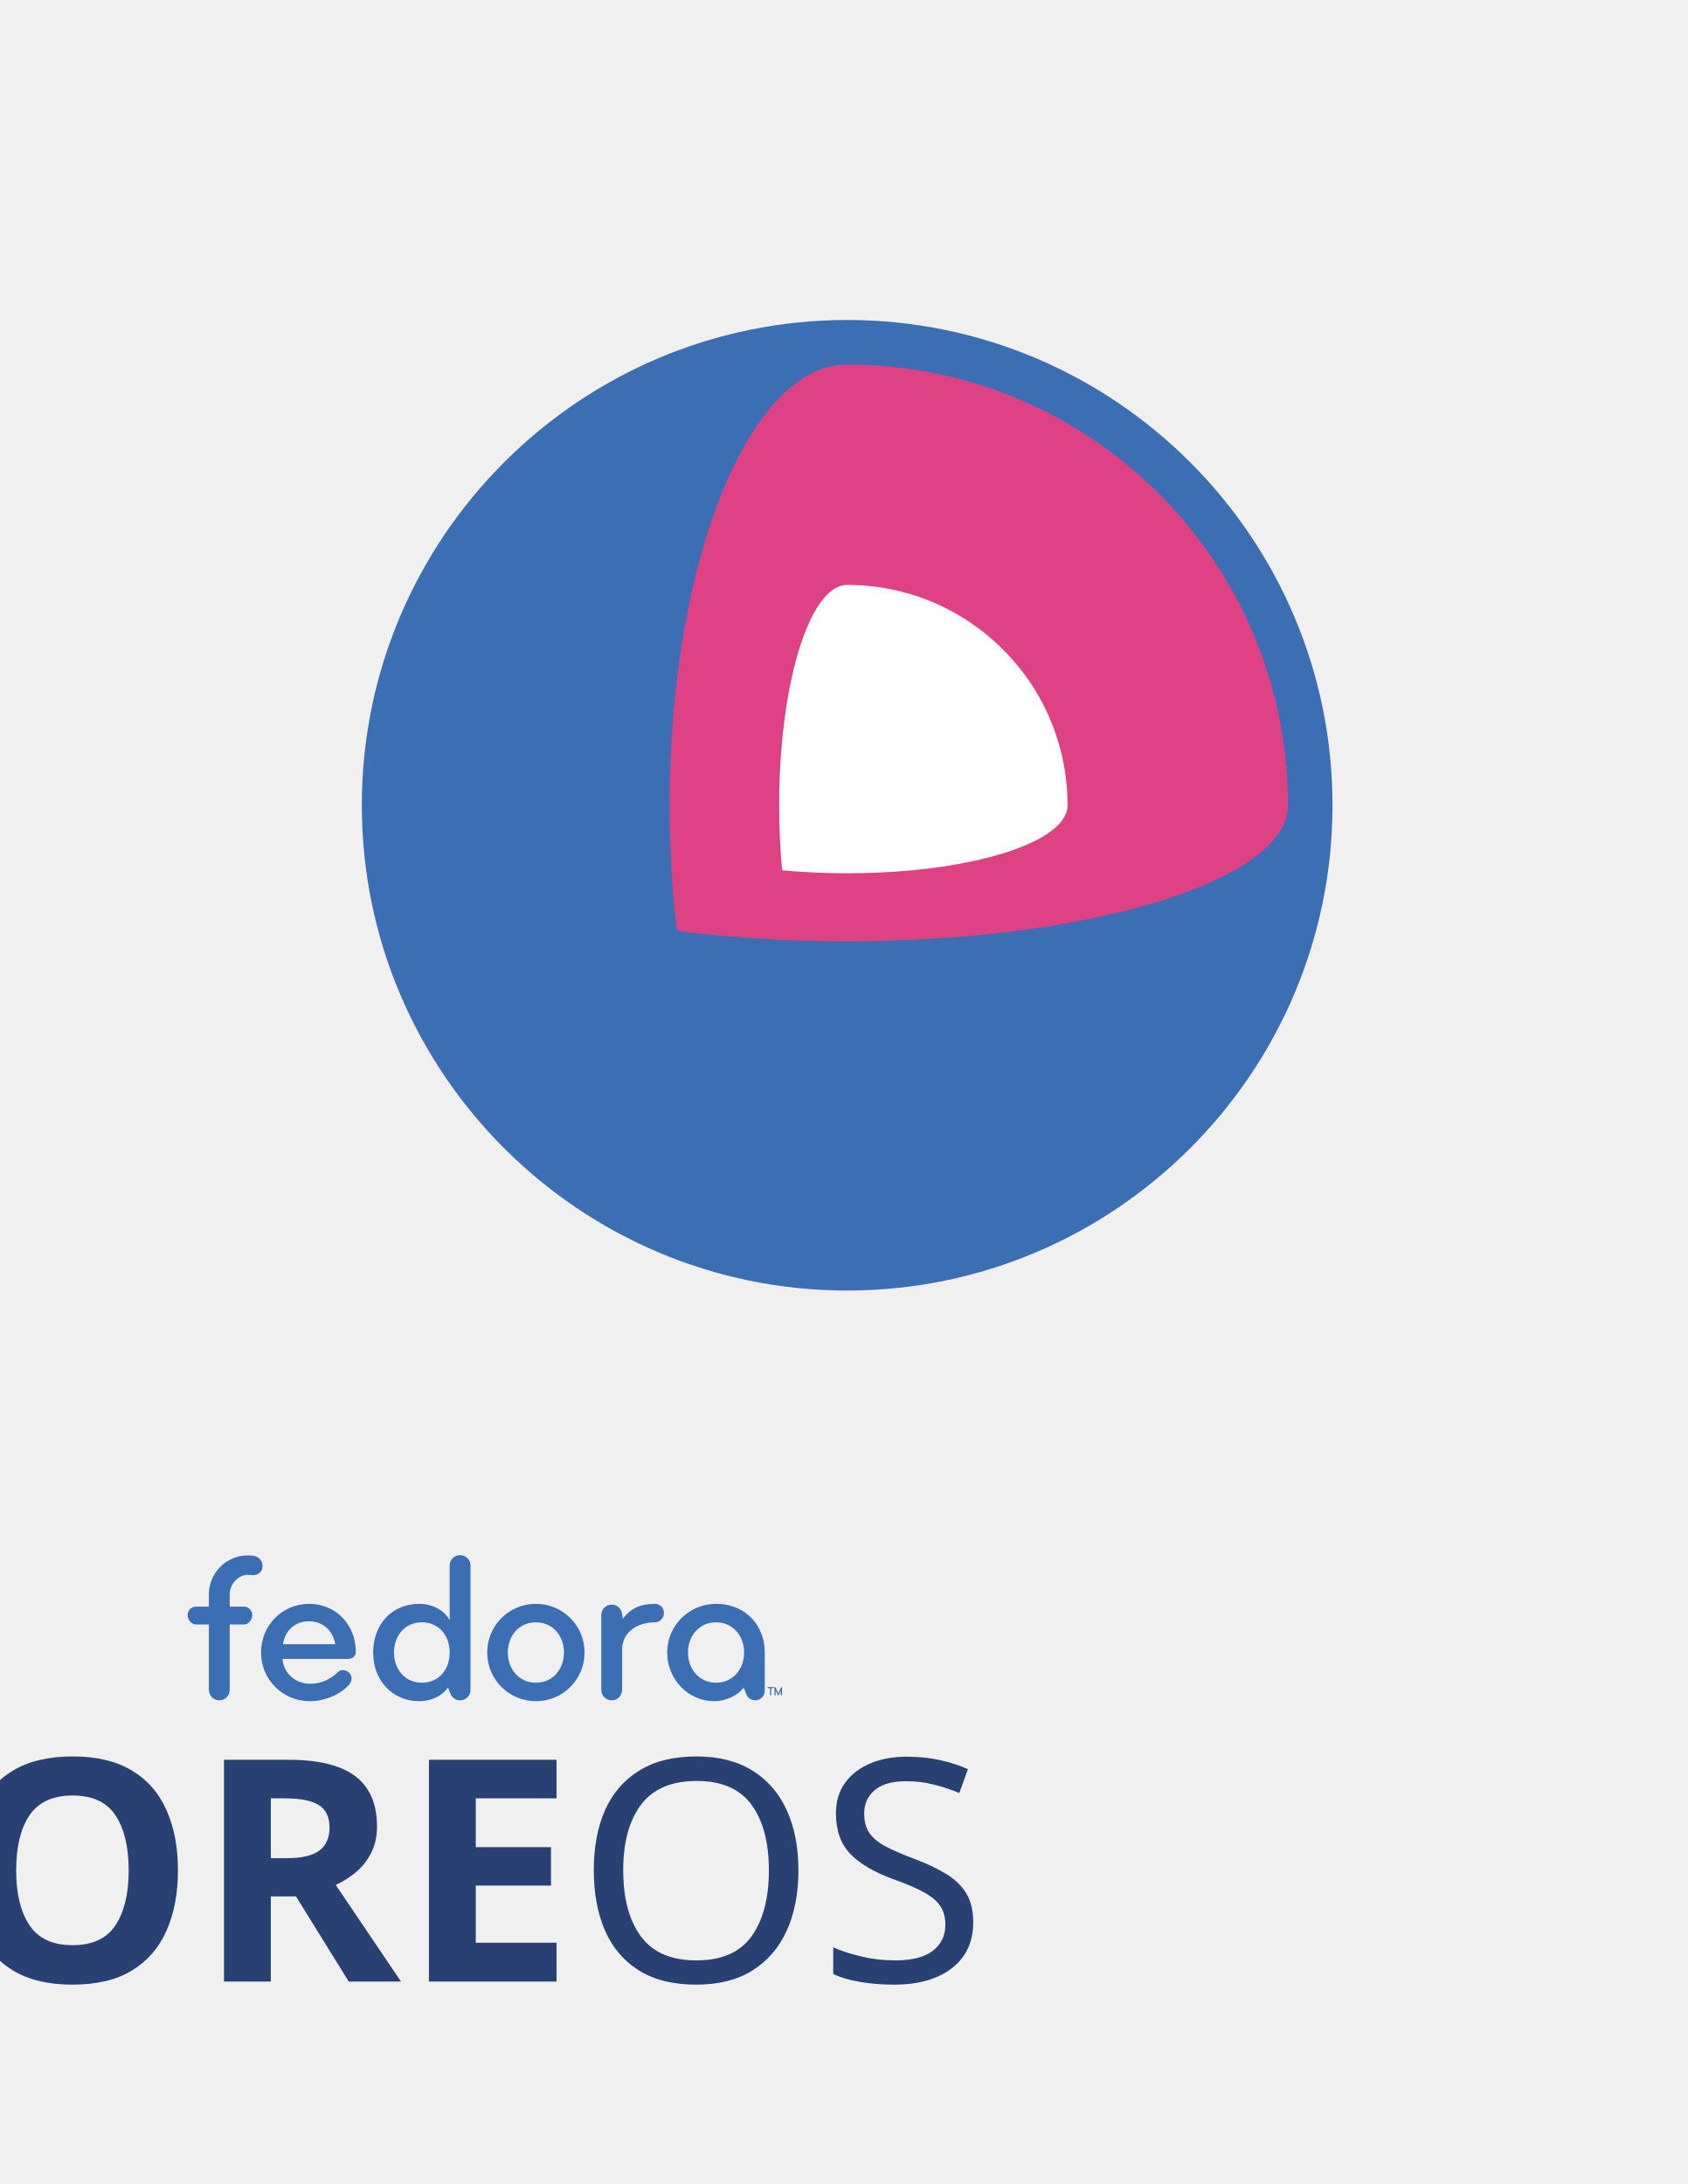
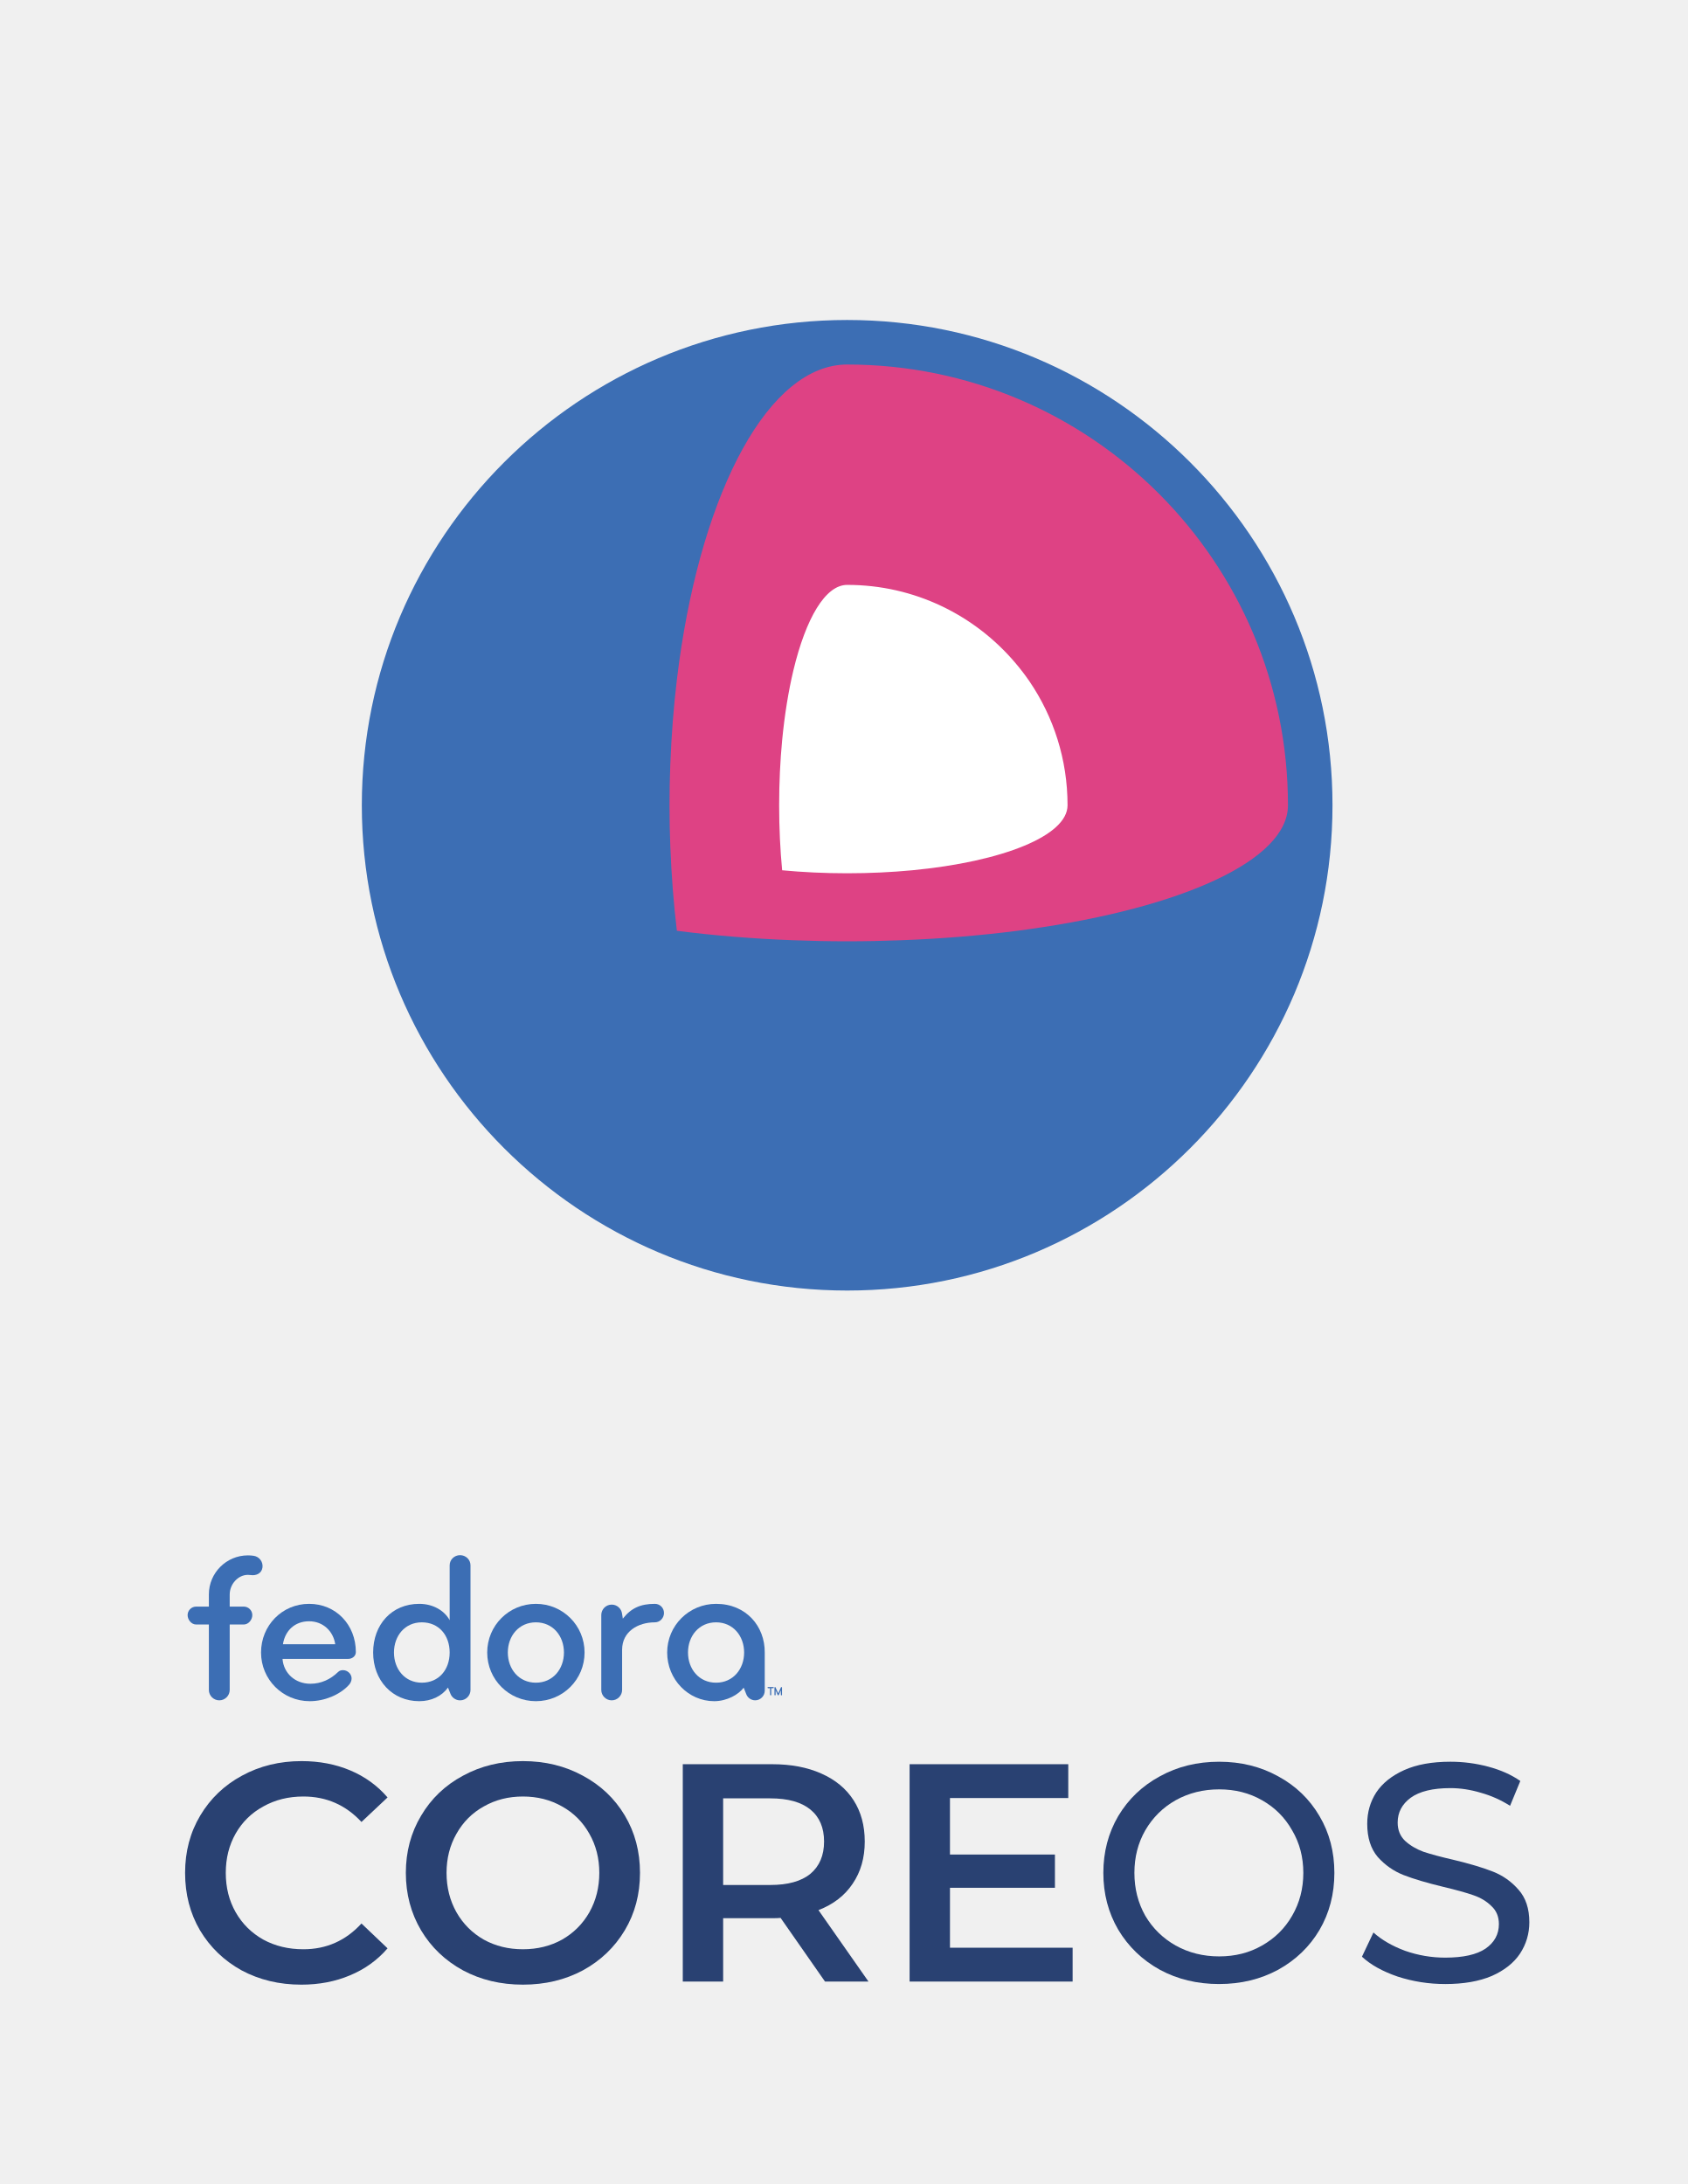
<svg xmlns="http://www.w3.org/2000/svg" version="1.1" id="Layer_1" x="0px" y="0px" width="612px" height="792px" viewBox="0 0 612 792" enable-background="new 0 0 612 792" xml:space="preserve">
  <defs id="defs27" />
  <g id="g8" transform="matrix(0.9291263,0,0,0.9291263,21.77051,13.26344)">
    <g id="g96058" transform="matrix(0.7685137,0,0,0.7685137,71.10647,69.4503)">
      <path style="fill:#3c6eb4;fill-opacity:1" id="path2" d="m 307.188,53.565 c -135.917,0 -246.469,110.559 -246.469,246.455 0,135.895 110.553,246.453 246.469,246.453 135.876,0 246.44,-110.559 246.44,-246.453 C 553.629,164.124 443.064,53.565 307.188,53.565 Z" />
      <path style="fill:#de4284;fill-opacity:1" id="path4" d="m 307.188,76.184 c -39.632,0 -73.248,63.391 -85.388,151.506 -0.39,2.835 -0.762,5.696 -1.098,8.59 -1.656,13.867 -2.779,28.287 -3.341,43.129 -0.269,6.792 -0.401,13.659 -0.401,20.611 0,6.945 0.132,13.819 0.401,20.604 0.562,14.842 1.685,29.263 3.341,43.135 18.587,2.4 38.455,4.039 59.179,4.813 8.959,0.334 18.051,0.535 27.306,0.535 9.226,0 18.343,-0.201 27.277,-0.535 20.75,-0.775 40.606,-2.414 59.204,-4.813 2.046,-0.267 4.066,-0.554 6.098,-0.842 C 477.17,352.041 531.014,327.979 531.014,300.021 531.016,176.392 430.789,76.184 307.188,76.184 Z" />
      <path style="fill:#ffffff" id="path6" d="m 399.768,237.116 c -2.246,-3.276 -4.653,-6.412 -7.221,-9.426 -20.538,-24.208 -51.131,-39.592 -85.358,-39.592 -11.1,0 -20.979,16.988 -27.306,43.363 -2.513,10.516 -4.464,22.517 -5.722,35.541 -0.988,10.436 -1.524,21.534 -1.524,33.02 0,11.486 0.536,22.583 1.524,33.013 10.444,0.989 21.527,1.524 33.028,1.524 11.483,0 22.569,-0.536 33.013,-1.524 22.957,-2.18 42.773,-6.593 56.812,-12.41 13.865,-5.742 22.074,-12.876 22.074,-20.604 0,-23.32 -7.126,-44.974 -19.32,-62.905 z" />
    </g>
  </g>
  <g transform="matrix(2.994115,0,0,2.994115,-809.9321,936.3962)" id="g96053">
-     <text xml:space="preserve" style="font-style:normal;font-variant:normal;font-weight:normal;font-stretch:normal;font-size:37.605px;line-height:1.25;font-family:'open sans';-inkscape-font-specification:'open sans, Normal';font-variant-ligatures:normal;font-variant-caps:normal;font-variant-numeric:normal;font-feature-settings:normal;text-align:center;letter-spacing:0px;word-spacing:0px;writing-mode:lr-tb;text-anchor:middle;fill:#294172;fill-opacity:1;stroke:none;stroke-width:2.35" x="374.264" y="-72.747" id="text96033">
-       <tspan id="tspan96031" x="374.264" y="-72.747" style="font-style:normal;font-variant:normal;font-weight:600;font-stretch:normal;font-family:Montserrat;-inkscape-font-specification:'Montserrat Semi-Bold';fill:#294172;fill-opacity:1;stroke-width:2.35">CORE<tspan style="-inkscape-font-specification:'Montserrat Medium';font-family:Montserrat;font-weight:500;font-style:normal;font-stretch:normal;font-variant:normal" id="tspan95134">OS</tspan>
-       </tspan>
-     </text>
+     <g aria-label="COREOS" style="font-style:normal;font-variant:normal;font-weight:normal;font-stretch:normal;font-size:37.605px;line-height:1.25;font-family:'open sans';-inkscape-font-specification:'open sans, Normal';font-variant-ligatures:normal;font-variant-caps:normal;font-variant-numeric:normal;font-feature-settings:normal;text-align:center;letter-spacing:0px;word-spacing:0px;writing-mode:lr-tb;text-anchor:middle;fill:#294172;fill-opacity:1;stroke:none;stroke-width:2.35" id="text96033">
+       <path d="m 306.987,-72.371 q -3.986,0 -7.22,-1.73 -3.196,-1.767 -5.039,-4.851 -1.805,-3.084 -1.805,-6.957 0,-3.873 1.843,-6.957 1.843,-3.084 5.039,-4.813 3.234,-1.767 7.22,-1.767 3.234,0 5.904,1.128 2.67,1.128 4.513,3.272 l -3.159,2.971 q -2.858,-3.084 -7.032,-3.084 -2.708,0 -4.851,1.203 -2.143,1.166 -3.347,3.272 -1.203,2.106 -1.203,4.776 0,2.67 1.203,4.776 1.203,2.106 3.347,3.309 2.143,1.166 4.851,1.166 4.174,0 7.032,-3.121 l 3.159,3.008 q -1.843,2.143 -4.55,3.272 -2.67,1.128 -5.904,1.128 z" style="font-style:normal;font-variant:normal;font-weight:600;font-stretch:normal;font-family:Montserrat;-inkscape-font-specification:'Montserrat Semi-Bold';fill:#294172;fill-opacity:1;stroke-width:2.35" id="path95135" />
+       <path d="m 333.835,-72.371 q -4.024,0 -7.258,-1.73 -3.234,-1.767 -5.077,-4.851 -1.843,-3.121 -1.843,-6.957 0,-3.836 1.843,-6.919 1.843,-3.121 5.077,-4.851 3.234,-1.767 7.258,-1.767 4.024,0 7.258,1.767 3.234,1.73 5.077,4.813 1.843,3.084 1.843,6.957 0,3.873 -1.843,6.957 -1.843,3.084 -5.077,4.851 -3.234,1.73 -7.258,1.73 z m 0,-4.287 q 2.632,0 4.738,-1.166 2.106,-1.203 3.309,-3.309 1.203,-2.143 1.203,-4.776 0,-2.632 -1.203,-4.738 -1.203,-2.143 -3.309,-3.309 -2.106,-1.203 -4.738,-1.203 -2.632,0 -4.738,1.203 -2.106,1.166 -3.309,3.309 -1.203,2.106 -1.203,4.738 0,2.632 1.203,4.776 1.203,2.106 3.309,3.309 2.106,1.166 4.738,1.166 z" style="font-style:normal;font-variant:normal;font-weight:600;font-stretch:normal;font-family:Montserrat;-inkscape-font-specification:'Montserrat Semi-Bold';fill:#294172;fill-opacity:1;stroke-width:2.35" id="path95137" />
+       <path d="m 370.417,-72.747 -5.377,-7.709 q -0.338,0.038 -1.015,0.038 h -5.942 v 7.671 h -4.889 V -99.07 H 364.024 q 3.422,0 5.942,1.128 2.557,1.128 3.911,3.234 1.354,2.106 1.354,5.001 0,2.971 -1.467,5.114 -1.429,2.143 -4.137,3.196 l 6.054,8.649 z M 370.304,-89.707 q 0,-2.52 -1.655,-3.873 -1.655,-1.354 -4.851,-1.354 h -5.716 v 10.492 h 5.716 q 3.196,0 4.851,-1.354 1.655,-1.391 1.655,-3.911 z" style="font-style:normal;font-variant:normal;font-weight:600;font-stretch:normal;font-family:Montserrat;-inkscape-font-specification:'Montserrat Semi-Bold';fill:#294172;fill-opacity:1;stroke-width:2.35" id="path95139" />
+       <path d="m 400.405,-76.846 v 4.099 h -19.743 v -26.323 h 19.216 v 4.099 h -14.327 v 6.844 H 398.262 v 4.024 h -12.71 v 7.258 z" style="font-style:normal;font-variant:normal;font-weight:600;font-stretch:normal;font-family:Montserrat;-inkscape-font-specification:'Montserrat Semi-Bold';fill:#294172;fill-opacity:1;stroke-width:2.35" id="path95141" />
+       <path d="m 418.152,-72.446 q -3.986,0 -7.183,-1.73 -3.196,-1.767 -5.039,-4.851 -1.805,-3.084 -1.805,-6.882 0,-3.798 1.805,-6.882 1.843,-3.084 5.039,-4.813 3.196,-1.767 7.183,-1.767 3.949,0 7.145,1.767 3.196,1.73 5.001,4.813 1.805,3.046 1.805,6.882 0,3.836 -1.805,6.919 -1.805,3.046 -5.001,4.813 -3.196,1.73 -7.145,1.73 z m 0,-3.347 q 2.896,0 5.189,-1.316 2.332,-1.316 3.648,-3.61 1.354,-2.331 1.354,-5.189 0,-2.858 -1.354,-5.152 -1.316,-2.331 -3.648,-3.648 -2.294,-1.316 -5.189,-1.316 -2.896,0 -5.265,1.316 -2.332,1.316 -3.685,3.648 -1.316,2.294 -1.316,5.152 0,2.858 1.316,5.189 1.354,2.294 3.685,3.61 2.369,1.316 5.265,1.316 z" style="font-style:normal;font-variant:normal;font-weight:500;font-stretch:normal;font-family:Montserrat;-inkscape-font-specification:'Montserrat Medium'" id="path95143" />
+       <path d="m 445.522,-72.446 q -2.971,0 -5.754,-0.903 -2.745,-0.94 -4.325,-2.407 l 1.391,-2.933 q 1.504,1.354 3.836,2.219 2.369,0.827 4.851,0.827 3.272,0 4.889,-1.091 1.617,-1.128 1.617,-2.971 0,-1.354 -0.903,-2.181 -0.865,-0.865 -2.181,-1.316 -1.279,-0.451 -3.648,-1.015 -2.971,-0.714 -4.813,-1.429 -1.805,-0.714 -3.121,-2.181 -1.279,-1.504 -1.279,-4.024 0,-2.106 1.091,-3.798 1.128,-1.692 3.384,-2.708 2.256,-1.015 5.603,-1.015 2.332,0 4.588,0.602 2.256,0.602 3.873,1.73 l -1.241,3.008 q -1.655,-1.053 -3.535,-1.579 -1.88,-0.564 -3.685,-0.564 -3.196,0 -4.813,1.166 -1.579,1.166 -1.579,3.008 0,1.354 0.903,2.219 0.903,0.827 2.219,1.316 1.354,0.451 3.648,0.978 2.971,0.714 4.776,1.429 1.805,0.714 3.084,2.181 1.316,1.467 1.316,3.949 0,2.068 -1.128,3.798 -1.128,1.692 -3.422,2.708 -2.294,0.978 -5.641,0.978 z" style="font-style:normal;font-variant:normal;font-weight:500;font-stretch:normal;font-family:Montserrat;-inkscape-font-specification:'Montserrat Medium'" id="path95145" />
+     </g>
    <g id="g96051" transform="matrix(0.1178973,0,0,0.1178973,220.3743,-86.97077)">
      <g transform="translate(517.9433,-482.4558)" id="g96049">
        <path style="font-style:normal;font-variant:normal;font-weight:bold;font-stretch:expanded;font-size:11.728px;line-height:90%;font-family:Comfortaa;-inkscape-font-specification:'Comfortaa Bold Expanded';text-align:start;writing-mode:lr-tb;text-anchor:start;fill:#3c6eb4;fill-opacity:1;stroke:none" id="path96035" d="m 703.995,303.937 v 4.616 c 0,0.309 -0.187,0.496 -0.561,0.561 h -0.04 c -0.317,0 -0.512,-0.197 -0.584,-0.59 v -7.319 c 0.046,-0.424 0.225,-0.636 0.538,-0.636 h 0.086 c 0.317,10e-6 0.529,0.225 0.636,0.676 l 2.629,5.875 c 0.034,-0.134 0.611,-1.476 1.729,-4.026 l 1.077,-2.319 c 0.13,-0.137 0.271,-0.206 0.424,-0.206 h 0.086 c 0.313,10e-6 0.492,0.212 0.538,0.636 v 7.319 c -0.072,0.393 -0.267,0.59 -0.584,0.59 h -0.04 c -0.374,-0.065 -0.561,-0.252 -0.561,-0.561 v -4.621 c -1.42,3.215 -2.163,4.873 -2.228,4.976 -0.157,0.137 -0.309,0.206 -0.458,0.206 -0.336,0 -0.613,-0.34 -0.83,-1.019 l -1.855,-4.158 m -7.794,-3.39 h 5.36 c 0.363,0.069 0.544,0.256 0.544,0.561 v 0.086 c 0,0.313 -0.212,0.492 -0.636,0.538 h -1.993 v 6.82 c 0,0.309 -0.191,0.496 -0.573,0.561 h -0.029 c -0.317,0 -0.512,-0.197 -0.584,-0.59 v -6.792 h -2.039 c -0.393,-0.076 -0.59,-0.283 -0.59,-0.618 0.084,-0.378 0.263,-0.567 0.538,-0.567" />
        <path style="fill:#3c6eb4;fill-opacity:1" id="path96037" d="m 264.952,271.632 c 0,0 0,0 -67.469,0 1.092,14.626 12.882,25.545 28.602,25.545 11.135,0 20.744,-4.585 28.385,-12.007 1.529,-1.534 3.276,-1.97 5.24,-1.97 2.62,0 5.242,1.313 6.987,3.496 1.093,1.528 1.748,3.276 1.748,5.02 0,2.403 -1.093,5.021 -3.059,6.988 -9.171,9.823 -24.673,16.375 -39.959,16.375 -27.729,0 -49.999,-22.27 -49.999,-50.001 0,-27.728 21.616,-49.999 49.345,-49.999 27.512,0 48.036,21.397 48.036,49.562 0.002,4.151 -3.709,6.991 -7.857,6.991 z m -40.178,-38.648 c -14.629,0 -24.672,9.607 -26.855,23.576 32.969,0 53.711,0 53.711,0 -1.965,-13.314 -12.446,-23.576 -26.857,-23.576 z" />
        <path style="fill:#3c6eb4;fill-opacity:1" id="path96039" d="m 457.741,315.08 c -27.729,0 -49.998,-22.27 -49.998,-50.001 0,-27.728 22.269,-49.999 49.998,-49.999 27.732,0 50.001,22.271 50.001,49.999 9.5e-4,27.731 -22.268,50.001 -50.001,50.001 z m 0,-81.007 c -17.466,0 -28.822,13.976 -28.822,31.005 0,17.028 11.356,31.004 28.822,31.004 17.468,0 28.825,-13.975 28.825,-31.004 0,-17.028 -11.357,-31.005 -28.825,-31.005 z" />
        <path style="fill:#3c6eb4;fill-opacity:1" id="path96041" d="m 579.937,215.079 c -14.65,0 -24.34,4.333 -32.895,15.209 l -0.79,-5.059 v 0 c -0.664,-5.281 -5.169,-9.359 -10.623,-9.359 -5.917,0 -10.716,4.792 -10.716,10.712 0,0.008 0,0.016 0,0.024 v 0 0.01 0 76.891 c 0,5.895 4.802,10.699 10.699,10.699 5.895,0 10.699,-4.805 10.699,-10.699 v -41.266 c 0,-18.777 16.375,-28.167 33.625,-28.167 5.241,0 9.387,-4.367 9.387,-9.608 0,-5.241 -4.146,-9.388 -9.387,-9.388 z" />
        <path style="fill:#3c6eb4;fill-opacity:1" id="path96043" d="m 692.819,265.078 c 0.22,-26.855 -18.997,-49.999 -50.002,-49.999 -27.73,0 -50.22,22.271 -50.22,49.999 0,27.731 21.835,50.001 48.256,50.001 13.186,0 25.053,-6.788 30.347,-13.878 l 2.607,6.617 v 0 c 1.399,3.717 4.985,6.363 9.19,6.363 5.42,0 9.815,-4.391 9.822,-9.807 v 0 -25.646 0 z m -50.002,31.005 c -17.469,0 -28.822,-13.975 -28.822,-31.004 0,-17.028 11.353,-31.005 28.822,-31.005 17.467,0 28.822,13.976 28.822,31.005 0,17.028 -11.355,31.004 -28.822,31.004 z" />
        <path style="fill:#3c6eb4;fill-opacity:1" id="path96045" d="m 390.571,175.556 c 0,-5.893 -4.802,-10.48 -10.697,-10.48 -5.895,0 -10.701,4.586 -10.701,10.48 v 56.335 c -5.457,-10.043 -17.247,-16.812 -31.222,-16.812 -28.384,0 -47.38,21.397 -47.38,49.999 0,28.605 19.651,50.001 47.38,50.001 12.369,0 23.093,-5.105 29.516,-13.978 l 2.376,6.025 c 1.472,4.137 5.417,7.097 10.054,7.097 5.868,0 10.675,-4.777 10.675,-10.67 0,-0.016 0,-0.03 0,-0.046 v 0 -127.95 h -9.6e-4 z m -50.001,120.527 c -17.466,0 -28.602,-13.975 -28.602,-31.004 0,-17.028 11.135,-31.005 28.602,-31.005 17.469,0 28.603,13.319 28.603,31.005 0,17.682 -11.134,31.004 -28.603,31.004 z" />
        <path style="fill:#3c6eb4;fill-opacity:1" id="path96047" d="m 167.855,165.723 c -1.952,-0.289 -3.941,-0.435 -5.916,-0.435 -22.111,0 -40.101,17.991 -40.101,40.103 v 12.526 h -13.102 c -4.803,0 -8.735,3.931 -8.735,8.732 0,4.806 3.932,9.65 8.735,9.65 h 13.101 v 67.209 c 0,5.895 4.804,10.699 10.698,10.699 5.897,0 10.7,-4.805 10.7,-10.699 v -67.209 h 14.486 c 4.802,0 8.732,-4.844 8.732,-9.65 0,-4.801 -3.929,-8.732 -8.732,-8.732 h -14.479 v -12.526 c 0,-10.31 8.387,-20.086 18.697,-20.086 0.929,0 1.864,0.069 2.782,0.204 5.848,0.865 11.288,-1.783 12.155,-7.632 0.864,-5.846 -3.173,-11.287 -9.02,-12.154 z" />
      </g>
    </g>
  </g>
</svg>
